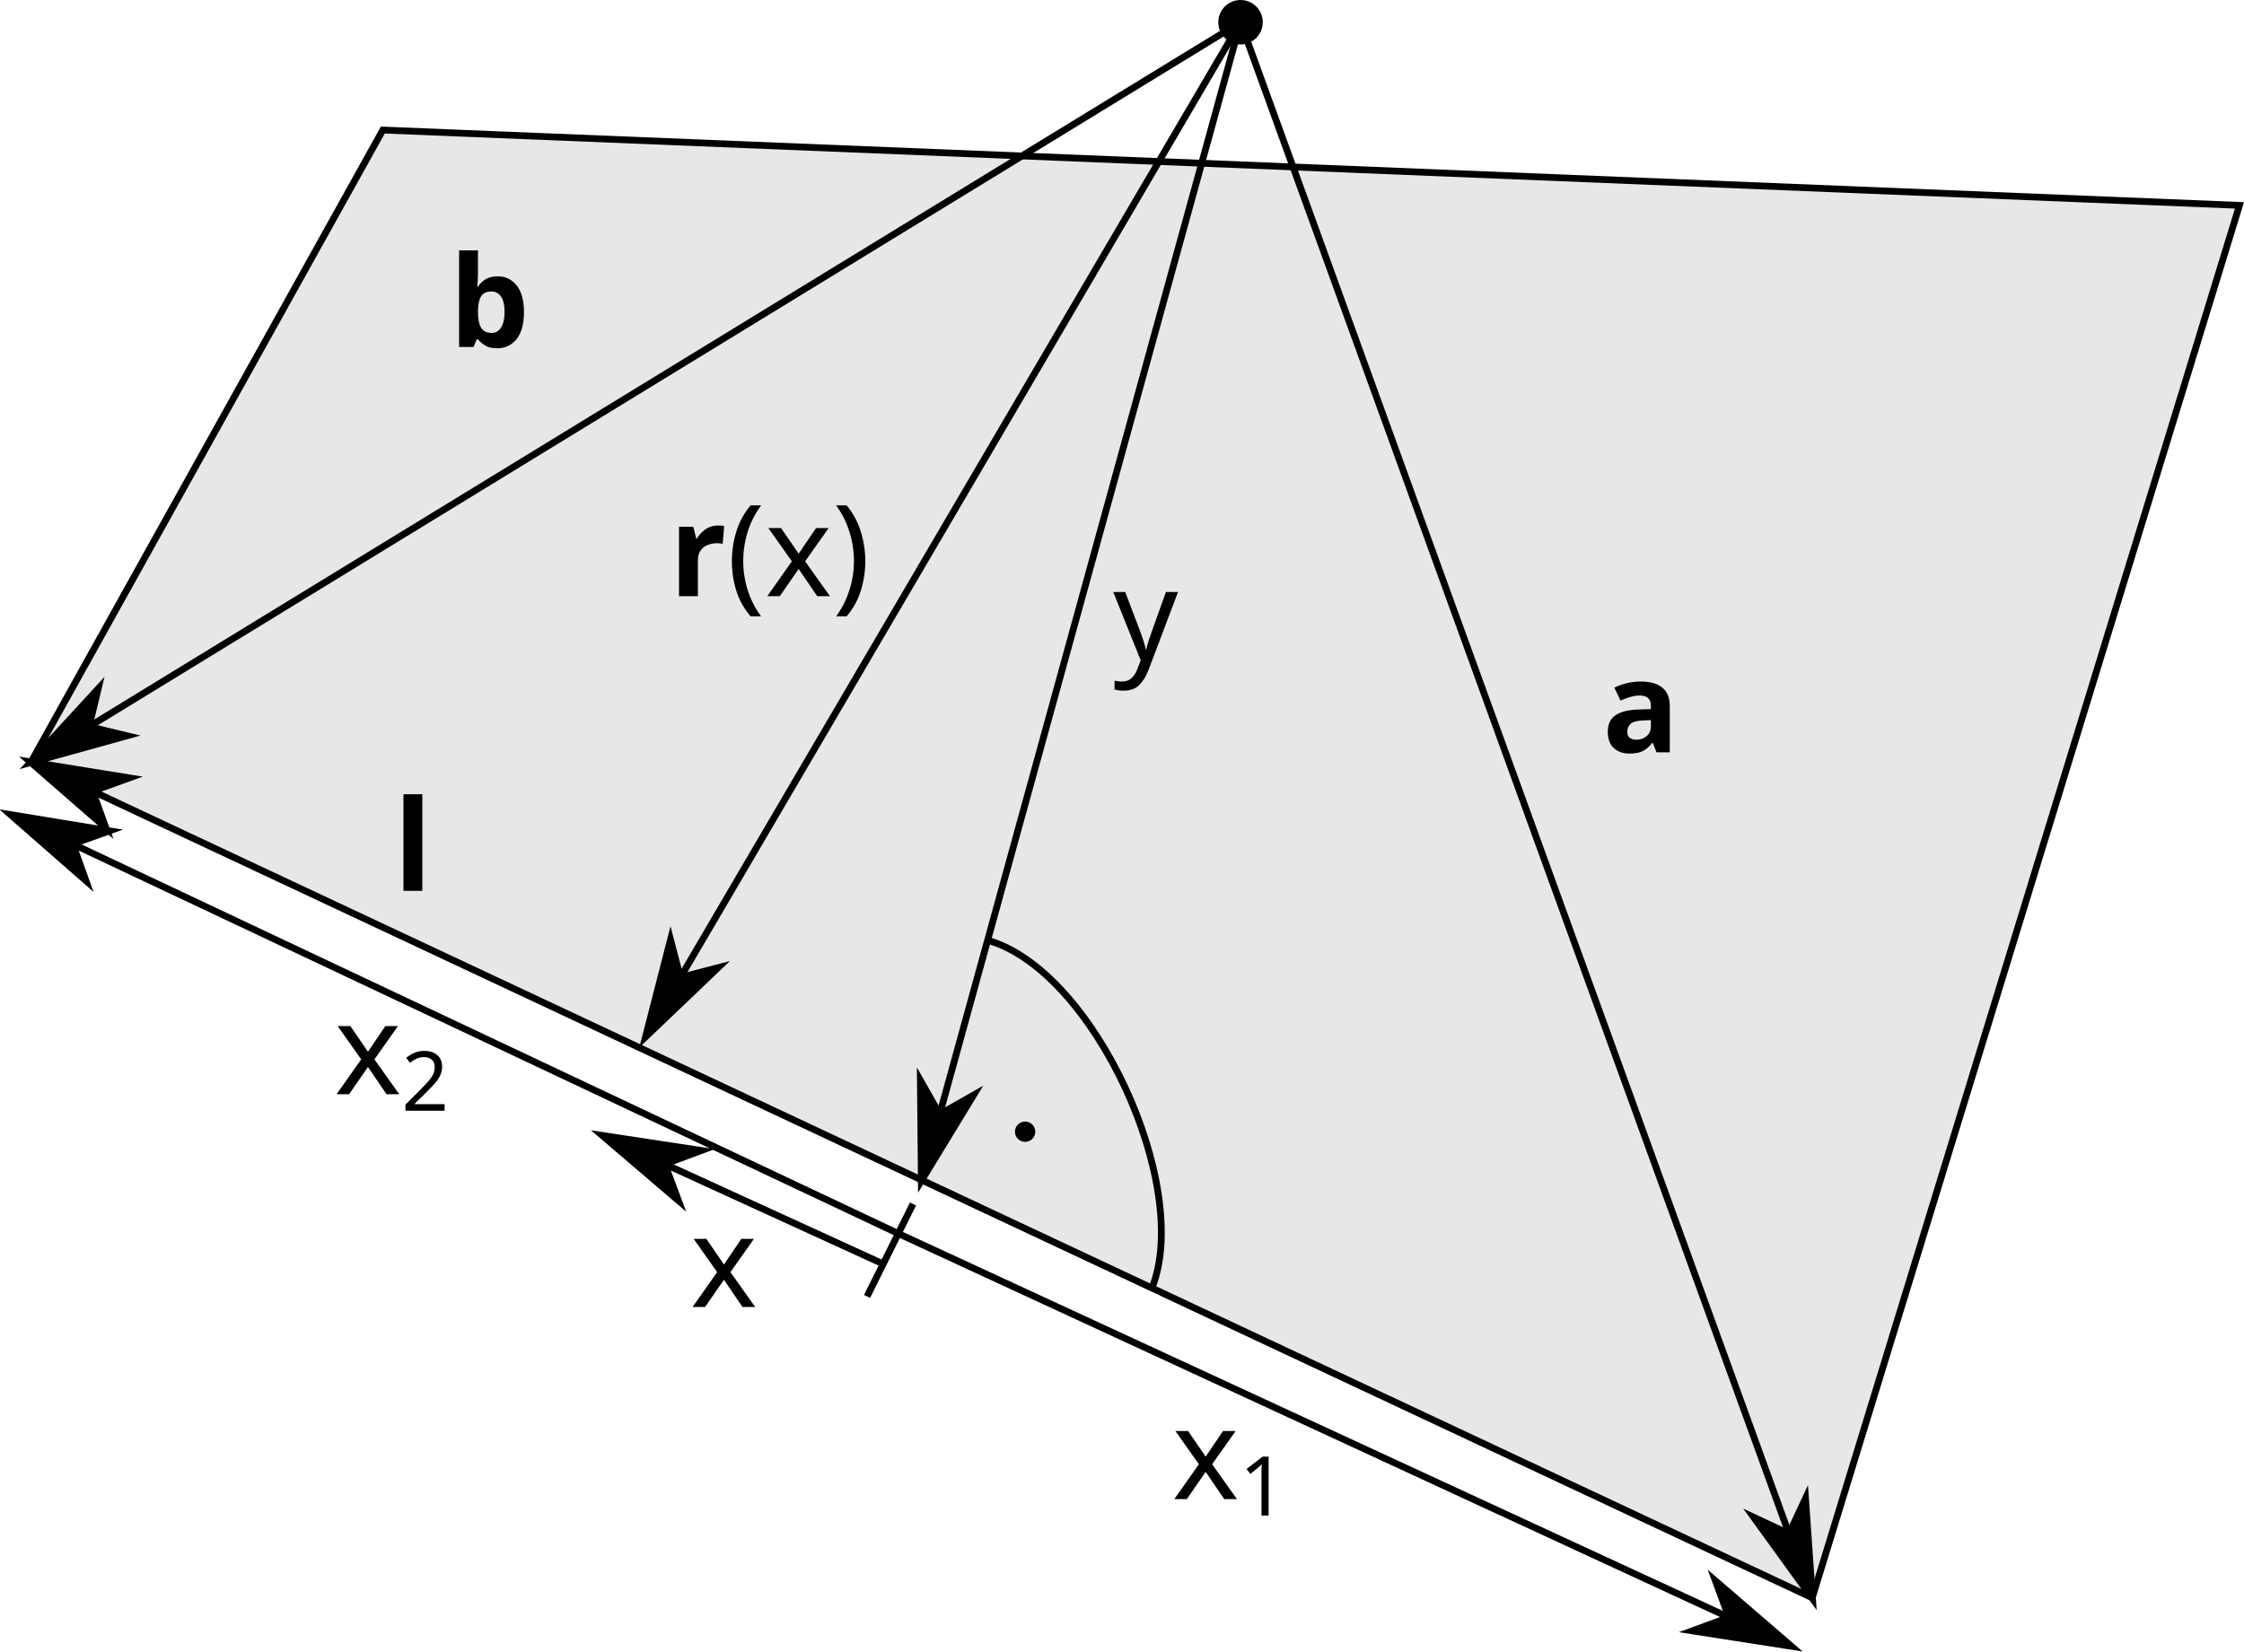
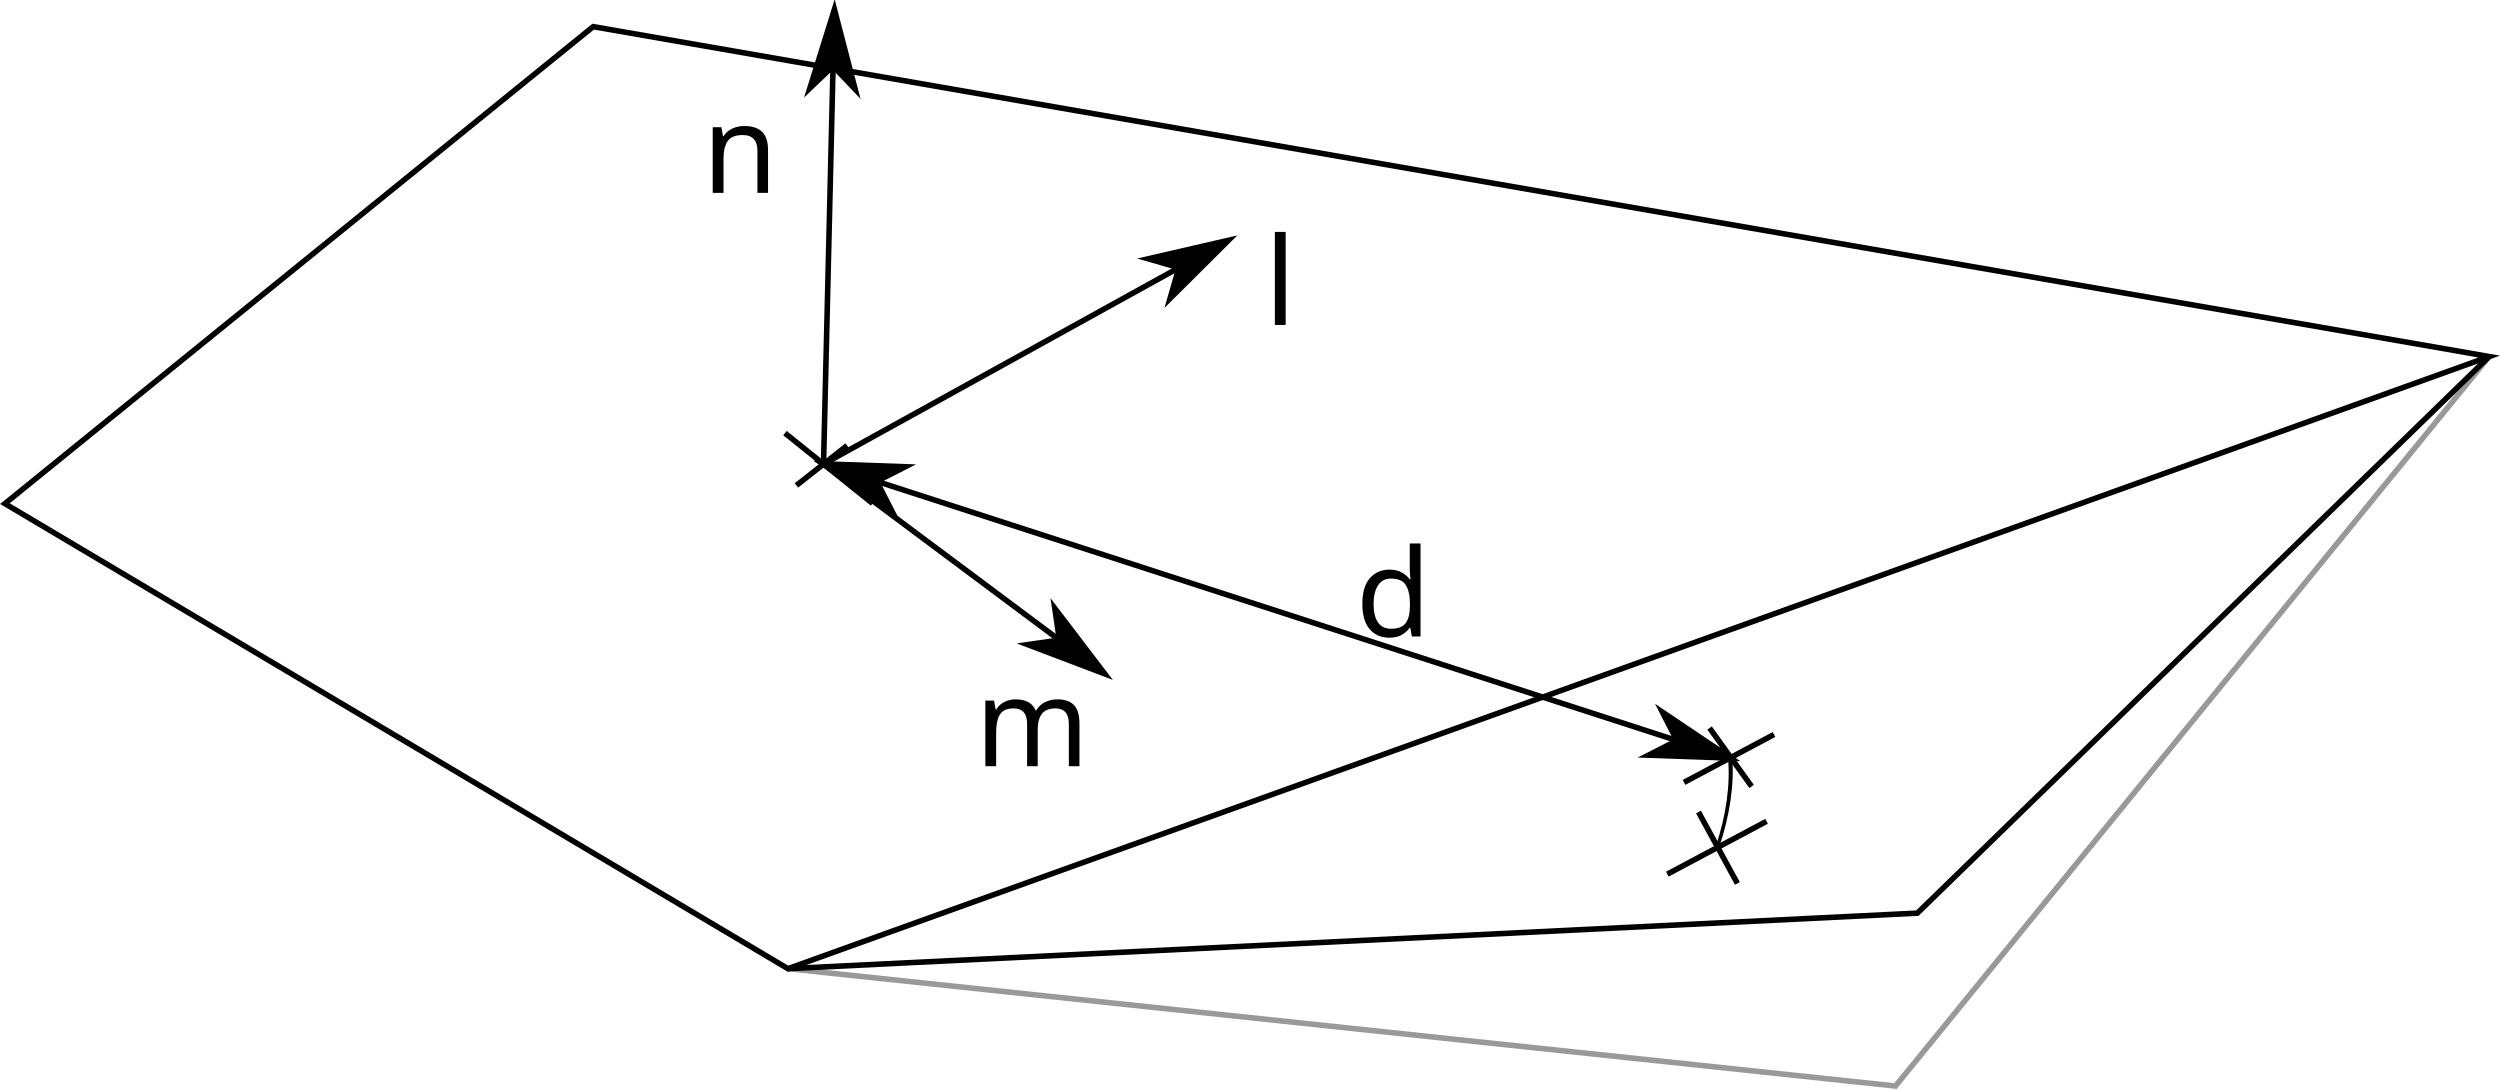
- <svg xmlns="http://www.w3.org/2000/svg" version="1.1" id="svg2" height="243.524" width="330.866">
-   <defs id="defs4">
-     <marker style="overflow:visible;" id="marker4975" refX="0.0" refY="0.0" orient="auto">
-       <path transform="scale(0.8) rotate(180) translate(12.5,0)" style="fill-rule:evenodd;stroke:#000000;stroke-width:1pt;stroke-opacity:1;fill:#000000;fill-opacity:1" d="M 0.0,0.0 L 5.0,-5.0 L -12.5,0.0 L 5.0,5.0 L 0.0,0.0 z " id="path4977" />
+ <svg xmlns="http://www.w3.org/2000/svg" width="449.25" height="195.697" id="svg6090" version="1.1">
+   <defs id="defs6092">
+     <marker orient="auto" refY="0" refX="0" id="Arrow1Lend" style="overflow:visible">
+       <path id="path3764" d="M 0,0 5,-5 -12.5,0 5,5 0,0 z" style="fill-rule:evenodd;stroke:#000000;stroke-width:1pt" transform="matrix(-0.8,0,0,-0.8,-10,0)" />
    </marker>
-     <marker style="overflow:visible;" id="marker4971" refX="0.0" refY="0.0" orient="auto">
-       <path transform="scale(1.1) rotate(180) translate(1,0)" d="M 8.719,4.034 L -2.207,0.016 L 8.719,-4.002 C 6.973,-1.63 6.983,1.616 8.719,4.034 z " style="fill-rule:evenodd;stroke-width:0.625;stroke-linejoin:round;stroke:#000000;stroke-opacity:1;fill:#000000;fill-opacity:1" id="path4973" />
-     </marker>
-     <marker style="overflow:visible" id="Arrow2Lstart" refX="0.0" refY="0.0" orient="auto">
-       <path transform="scale(1.1) translate(1,0)" d="M 8.719,4.034 L -2.207,0.016 L 8.719,-4.002 C 6.973,-1.63 6.983,1.616 8.719,4.034 z " style="fill-rule:evenodd;stroke-width:0.625;stroke-linejoin:round;stroke:#000000;stroke-opacity:1;fill:#000000;fill-opacity:1" id="path4720" />
-     </marker>
-     <marker style="overflow:visible;" id="marker4965" refX="0.0" refY="0.0" orient="auto">
-       <path transform="scale(0.8) rotate(180) translate(12.5,0)" style="fill-rule:evenodd;stroke:#000000;stroke-width:1pt;stroke-opacity:1;fill:#000000;fill-opacity:1" d="M 0.0,0.0 L 5.0,-5.0 L -12.5,0.0 L 5.0,5.0 L 0.0,0.0 z " id="path4967" />
-     </marker>
-     <marker style="overflow:visible" id="Arrow1Lstart" refX="0.0" refY="0.0" orient="auto">
-       <path transform="scale(0.8) translate(12.5,0)" style="fill-rule:evenodd;stroke:#000000;stroke-width:1pt;stroke-opacity:1;fill:#000000;fill-opacity:1" d="M 0.0,0.0 L 5.0,-5.0 L -12.5,0.0 L 5.0,5.0 L 0.0,0.0 z " id="path4702" />
-     </marker>
-     <marker style="overflow:visible;" id="marker4960" refX="0.0" refY="0.0" orient="auto">
-       <path transform="scale(0.8) rotate(180) translate(12.5,0)" style="fill-rule:evenodd;stroke:#000000;stroke-width:1pt;stroke-opacity:1;fill:#000000;fill-opacity:1" d="M 0.0,0.0 L 5.0,-5.0 L -12.5,0.0 L 5.0,5.0 L 0.0,0.0 z " id="path4705" />
-     </marker>
-     <marker style="overflow:visible;" id="Arrow2Lend" refX="0.0" refY="0.0" orient="auto">
-       <path transform="scale(1.1) rotate(180) translate(1,0)" d="M 8.719,4.034 L -2.207,0.016 L 8.719,-4.002 C 6.973,-1.63 6.983,1.616 8.719,4.034 z " style="fill-rule:evenodd;stroke-width:0.625;stroke-linejoin:round;stroke:#000000;stroke-opacity:1;fill:#000000;fill-opacity:1" id="path4723" />
-     </marker>
-     <marker style="overflow:visible" id="Arrow1Lend" refX="0" refY="0" orient="auto">
-       <path transform="matrix(-0.8,0,0,-0.8,-10,0)" style="fill-rule:evenodd;stroke:#000000;stroke-width:1pt" d="M 0,0 5,-5 -12.5,0 5,5 0,0 Z" id="path3764" />
-     </marker>
-     <marker style="overflow:visible" id="Arrow1Lstart-0" refX="0" refY="0" orient="auto">
-       <path transform="matrix(0.8,0,0,0.8,10,0)" style="fill-rule:evenodd;stroke:#000000;stroke-width:1pt" d="M 0,0 5,-5 -12.5,0 5,5 0,0 Z" id="path3761-4" />
-     </marker>
-     <marker style="overflow:visible" id="Arrow1Lend-0" refX="0" refY="0" orient="auto">
-       <path transform="matrix(-0.8,0,0,-0.8,-10,0)" style="fill-rule:evenodd;stroke:#000000;stroke-width:1pt" d="M 0,0 5,-5 -12.5,0 5,5 0,0 Z" id="path3764-7" />
+     <marker orient="auto" refY="0" refX="0" id="Arrow1Lstart" style="overflow:visible">
+       <path id="path3761" d="M 0,0 5,-5 -12.5,0 5,5 0,0 z" style="fill-rule:evenodd;stroke:#000000;stroke-width:1pt" transform="matrix(0.8,0,0,0.8,10,0)" />
    </marker>
  </defs>
-   <g transform="translate(-213.6322,-198.4938)" id="layer1">
-     <path transform="translate(216.5408,198.4955)" id="path6080" d="M 264.292,235.653 327.289,30.288 53.538,19.176 1.652,112.415" style="fill:#000000;fill-opacity:0.095;stroke:#000000;stroke-width:1px;stroke-linecap:butt;stroke-linejoin:miter;stroke-opacity:1" />
-     <text id="text4939" y="309.449" x="449.91" style="font-style:normal;font-weight:normal;font-size:22px;line-height:125%;font-family:Sans;letter-spacing:0px;word-spacing:0px;fill:#000000;fill-opacity:1;stroke:none" xml:space="preserve">
-       <tspan style="font-weight:bold;font-size:18.75px" y="309.449" x="449.91" id="tspan4941">a</tspan>
+   <g id="layer1" transform="translate(-133.4062,-116.1466)">
+     <path style="fill:none;stroke:#000000;stroke-width:1px;stroke-linecap:butt;stroke-linejoin:miter;stroke-opacity:1" d="M 240,120.934 134.286,206.648 275,290.219 580.714,180.219 z" id="path6098" />
+     <path style="fill:none;stroke:#000000;stroke-width:1px;stroke-linecap:butt;stroke-linejoin:miter;stroke-opacity:0.402" d="M 580.714,180.219 474.029,311.307 274.991,290.214" id="path6100" />
+     <path style="fill:none;stroke:#000000;stroke-width:1px;stroke-linecap:butt;stroke-linejoin:miter;stroke-opacity:1" d="m 438.625,262.066 6.991,12.835" id="path6110" />
+     <path style="fill:none;stroke:#000000;stroke-width:1px;stroke-linecap:butt;stroke-linejoin:miter;stroke-opacity:1" d="m 450.859,263.738 -17.835,9.491" id="path6116" />
+     <path style="fill:none;stroke:#000000;stroke-width:1px;stroke-linecap:butt;stroke-linejoin:miter;stroke-opacity:1" d="m 274.461,193.974 15.753,12.649" id="path6110-4" />
+     <path style="fill:none;stroke:#000000;stroke-width:1px;stroke-linecap:butt;stroke-linejoin:miter;stroke-opacity:1" d="m 285.632,196.21 -9.113,7.167" id="path6116-4" />
+     <path style="fill:none;stroke:#000000;stroke-width:1;stroke-linejoin:miter;stroke-miterlimit:4;stroke-opacity:1;stroke-dasharray:none;stroke-dashoffset:0" id="path6141" d="m 439.065,218.013 c 4.033,4.399 6.759,9.836 7.872,15.699" transform="matrix(0.5865479,0.1802249,-0.4385669,0.938043,282.3799,-31.46051)" />
+     <path id="path6143" d="M 580.714,180.219 477.958,280.236 274.991,290.214" style="fill:none;stroke:#000000;stroke-width:1px;stroke-linecap:butt;stroke-linejoin:miter;stroke-opacity:1" />
+     <path style="fill:none;stroke:#000000;stroke-width:1px;stroke-linecap:butt;stroke-linejoin:miter;stroke-opacity:1" d="m 440.612,246.972 7.559,10.499" id="path6110-0" />
+     <path style="fill:none;stroke:#000000;stroke-width:1px;stroke-linecap:butt;stroke-linejoin:miter;stroke-opacity:1" d="m 452.195,248.134 -16.174,8.612" id="path6116-3" />
+     <path style="fill:none;stroke:#000000;stroke-width:1px;stroke-linecap:butt;stroke-linejoin:miter;stroke-opacity:1;marker-start:url(#Arrow1Lstart);marker-end:url(#Arrow1Lend)" d="m 281.395,199.542 162.917,52.79" id="path6858" />
+     <text xml:space="preserve" style="font-size:22px;font-style:normal;font-weight:normal;line-height:125%;letter-spacing:0px;word-spacing:0px;fill:#000000;fill-opacity:1;stroke:none;font-family:Sans" x="355.574" y="206.864" id="text7230">
+       <tspan id="tspan7232" x="355.574" y="206.864" />
    </text>
-     <text id="text4943" y="249.674" x="279.855" style="font-style:normal;font-weight:normal;font-size:22px;line-height:125%;font-family:Sans;letter-spacing:0px;word-spacing:0px;fill:#000000;fill-opacity:1;stroke:none" xml:space="preserve">
-       <tspan style="font-weight:bold;font-size:18.75px" y="249.674" x="279.855" id="tspan4945">b</tspan>
+     <path style="fill:none;stroke:#000000;stroke-width:1px;stroke-linecap:butt;stroke-linejoin:miter;stroke-opacity:1;marker-start:url(#Arrow1Lstart);marker-end:none" d="m 354.058,159.387 -72.663,40.154" id="path7976" />
+     <path style="fill:none;stroke:#000000;stroke-width:1px;stroke-linecap:butt;stroke-linejoin:miter;stroke-opacity:1;marker-start:none;marker-end:url(#Arrow1Lend)" d="m 281.395,199.542 50.44,37.627" id="path7234" />
+     <path style="fill:none;stroke:#000000;stroke-width:1px;stroke-linecap:butt;stroke-linejoin:miter;stroke-opacity:1;marker-start:none;marker-end:url(#Arrow1Lend)" d="m 281.395,199.542 1.953,-81.571" id="path7236" />
+     <text xml:space="preserve" style="font-size:22px;font-style:normal;font-weight:normal;line-height:125%;letter-spacing:0px;word-spacing:0px;fill:#000000;fill-opacity:1;stroke:none;font-family:Sans" x="308.602" y="253.837" id="text8714">
+       <tspan id="tspan8716" x="308.602" y="253.837">m</tspan>
    </text>
-     <text id="text6057" y="286.422" x="312.283" style="font-style:normal;font-weight:normal;font-size:22px;line-height:125%;font-family:Sans;letter-spacing:0px;word-spacing:0px;fill:#000000;fill-opacity:1;stroke:none" xml:space="preserve">
-       <tspan style="font-weight:bold;font-size:18.75px" y="286.422" x="312.283" id="tspan6059">r<tspan id="tspan4987" style="font-weight:normal">(x)</tspan>
-       </tspan>
+     <text xml:space="preserve" style="font-size:22px;font-style:normal;font-weight:normal;line-height:125%;letter-spacing:0px;word-spacing:0px;fill:#000000;fill-opacity:1;stroke:none;font-family:Sans" x="360.624" y="174.54" id="text8718">
+       <tspan id="tspan8720" x="360.624" y="174.54">l</tspan>
    </text>
-     <path id="path2985-7" d="M 218.193,310.91 480.833,434.149" style="fill:none;stroke:#000000;stroke-width:1px;stroke-linecap:butt;stroke-linejoin:miter;stroke-opacity:1;marker-start:url(#Arrow1Lstart-0)" />
-     <circle id="path2987-6" style="fill:#000000;fill-opacity:1;stroke:#000000;stroke-width:0.5;stroke-linejoin:miter;stroke-miterlimit:4;stroke-dasharray:none;stroke-dashoffset:0;stroke-opacity:1;marker-start:" cx="396.542" cy="201.772" r="3.028" />
-     <path id="path4387-3" d="M 480.833,434.149 396.542,201.772" style="fill:none;stroke:#000000;stroke-width:1px;stroke-linecap:butt;stroke-linejoin:miter;stroke-opacity:1;marker-start:url(#Arrow1Lstart-0)" />
-     <path id="path4201-1" d="M 396.542,201.772 218.193,310.91" style="fill:none;stroke:#000000;stroke-width:1px;stroke-linecap:butt;stroke-linejoin:miter;stroke-opacity:1;marker-start:none;marker-mid:none;marker-end:url(#Arrow1Lend-0)" />
-     <path id="path4951-7" d="m 396.542,201.772 -87.671,149.554" style="fill:none;stroke:#000000;stroke-width:1px;stroke-linecap:butt;stroke-linejoin:miter;stroke-opacity:1;marker-mid:none;marker-end:url(#Arrow1Lend-0)" />
-     <text id="text12705" y="394.436" x="357.969" style="font-style:normal;font-weight:normal;font-size:12.5px;line-height:125%;font-family:sans-serif;letter-spacing:0px;word-spacing:0px;fill:#000000;fill-opacity:1;stroke:none;stroke-width:1px;stroke-linecap:butt;stroke-linejoin:miter;stroke-opacity:1" xml:space="preserve">
-       <tspan y="394.436" x="357.969" id="tspan12707" />
+     <text xml:space="preserve" style="font-size:22px;font-style:normal;font-weight:normal;line-height:125%;letter-spacing:0px;word-spacing:0px;fill:#000000;fill-opacity:1;stroke:none;font-family:Sans" x="259.609" y="150.801" id="text8722">
+       <tspan id="tspan8724" x="259.609" y="150.801">n</tspan>
    </text>
-     <text id="text12709" y="378.446" x="362.121" style="font-style:normal;font-weight:normal;font-size:12.5px;line-height:125%;font-family:sans-serif;letter-spacing:0px;word-spacing:0px;fill:#000000;fill-opacity:1;stroke:none;stroke-width:1px;stroke-linecap:butt;stroke-linejoin:miter;stroke-opacity:1" xml:space="preserve">
-       <tspan y="378.446" x="362.121" id="tspan12711" />
-     </text>
-     <text id="text6057-6" y="329.882" x="271.653" style="font-style:normal;font-weight:normal;font-size:22px;line-height:125%;font-family:Sans;letter-spacing:0px;word-spacing:0px;fill:#000000;fill-opacity:1;stroke:none" xml:space="preserve">
-       <tspan style="font-weight:bold;font-size:18.75px" y="329.882" x="271.653" id="tspan6059-9">l</tspan>
-     </text>
-     <path id="path12731" d="M 396.542,201.772 349.513,372.53" style="fill:none;fill-rule:evenodd;stroke:#000000;stroke-width:1px;stroke-linecap:butt;stroke-linejoin:miter;stroke-opacity:1;marker-end:url(#Arrow1Lend);marker-start:" />
-     <path id="path12733" d="m 359.25,337.173 c 15.714,4.42 30.251,36.348 24.227,51.294" style="fill:none;fill-rule:evenodd;stroke:#000000;stroke-width:1px;stroke-linecap:butt;stroke-linejoin:miter;stroke-opacity:1" />
-     <circle r="1.5" cy="365.406" cx="364.781" style="fill:#000000;stroke:none" id="path12737" />
-     <path id="path12739" d="m 348.25,376.065 -6.78,13.639" style="fill:none;fill-rule:evenodd;stroke:#000000;stroke-width:1px;stroke-linecap:butt;stroke-linejoin:miter;stroke-opacity:1" />
-     <path id="path12741" d="m 345.642,380.221 132.023,61.033" style="fill:none;fill-rule:evenodd;stroke:#000000;stroke-width:1px;stroke-linecap:butt;stroke-linejoin:miter;stroke-opacity:1;marker-end:url(#marker4975)" />
-     <path id="path12743" d="M 345.642,380.221 215.278,318.687" style="fill:none;fill-rule:evenodd;stroke:#000000;stroke-width:1px;stroke-linecap:butt;stroke-linejoin:miter;stroke-opacity:1;marker-end:url(#Arrow1Lend)" />
-     <text id="text12757" y="359.875" x="262.918" style="font-style:normal;font-weight:normal;font-size:12.5px;line-height:125%;font-family:sans-serif;letter-spacing:0px;word-spacing:0px;fill:#000000;fill-opacity:1;stroke:none;stroke-width:1px;stroke-linecap:butt;stroke-linejoin:miter;stroke-opacity:1" xml:space="preserve">
-       <tspan style="font-size:18.75px" y="359.875" x="262.918" id="tspan12759">x<tspan id="tspan4985" style="font-size:65%;baseline-shift:sub">2</tspan>
-       </tspan>
-     </text>
-     <text id="text12761" y="419.594" x="386.432" style="font-style:normal;font-weight:normal;font-size:12.5px;line-height:125%;font-family:sans-serif;letter-spacing:0px;word-spacing:0px;fill:#000000;fill-opacity:1;stroke:none;stroke-width:1px;stroke-linecap:butt;stroke-linejoin:miter;stroke-opacity:1" xml:space="preserve">
-       <tspan style="font-size:18.75px" y="419.594" x="386.432" id="tspan12763">x<tspan id="tspan4983" style="font-size:65%;baseline-shift:sub">1</tspan>
-       </tspan>
-     </text>
-     <path id="path12769" d="M 343.792,384.882 302.526,366.004" style="fill:none;fill-rule:evenodd;stroke:#000000;stroke-width:1px;stroke-linecap:butt;stroke-linejoin:miter;stroke-opacity:1;marker-end:url(#Arrow1Lend)" />
-     <text id="text12771" y="391.258" x="315.405" style="font-style:normal;font-weight:normal;font-size:12.5px;line-height:125%;font-family:sans-serif;letter-spacing:0px;word-spacing:0px;fill:#000000;fill-opacity:1;stroke:none;stroke-width:1px;stroke-linecap:butt;stroke-linejoin:miter;stroke-opacity:1" xml:space="preserve">
-       <tspan style="font-size:18.75px" y="391.258" x="315.405" id="tspan12773">x</tspan>
-     </text>
-     <text id="text4979" y="295.857" x="377.762" style="font-style:normal;font-weight:normal;font-size:12.5px;line-height:125%;font-family:sans-serif;letter-spacing:0px;word-spacing:0px;fill:#000000;fill-opacity:1;stroke:none;stroke-width:1px;stroke-linecap:butt;stroke-linejoin:miter;stroke-opacity:1" xml:space="preserve">
-       <tspan style="font-size:18.75px" y="295.857" x="377.762" id="tspan4981">y</tspan>
+     <text xml:space="preserve" style="font-size:22px;font-style:normal;font-weight:normal;line-height:125%;letter-spacing:0px;word-spacing:0px;fill:#000000;fill-opacity:1;stroke:none;font-family:Sans" x="377.018" y="230.526" id="text8726">
+       <tspan id="tspan8728" x="377.018" y="230.526">d</tspan>
    </text>
  </g>
</svg>
